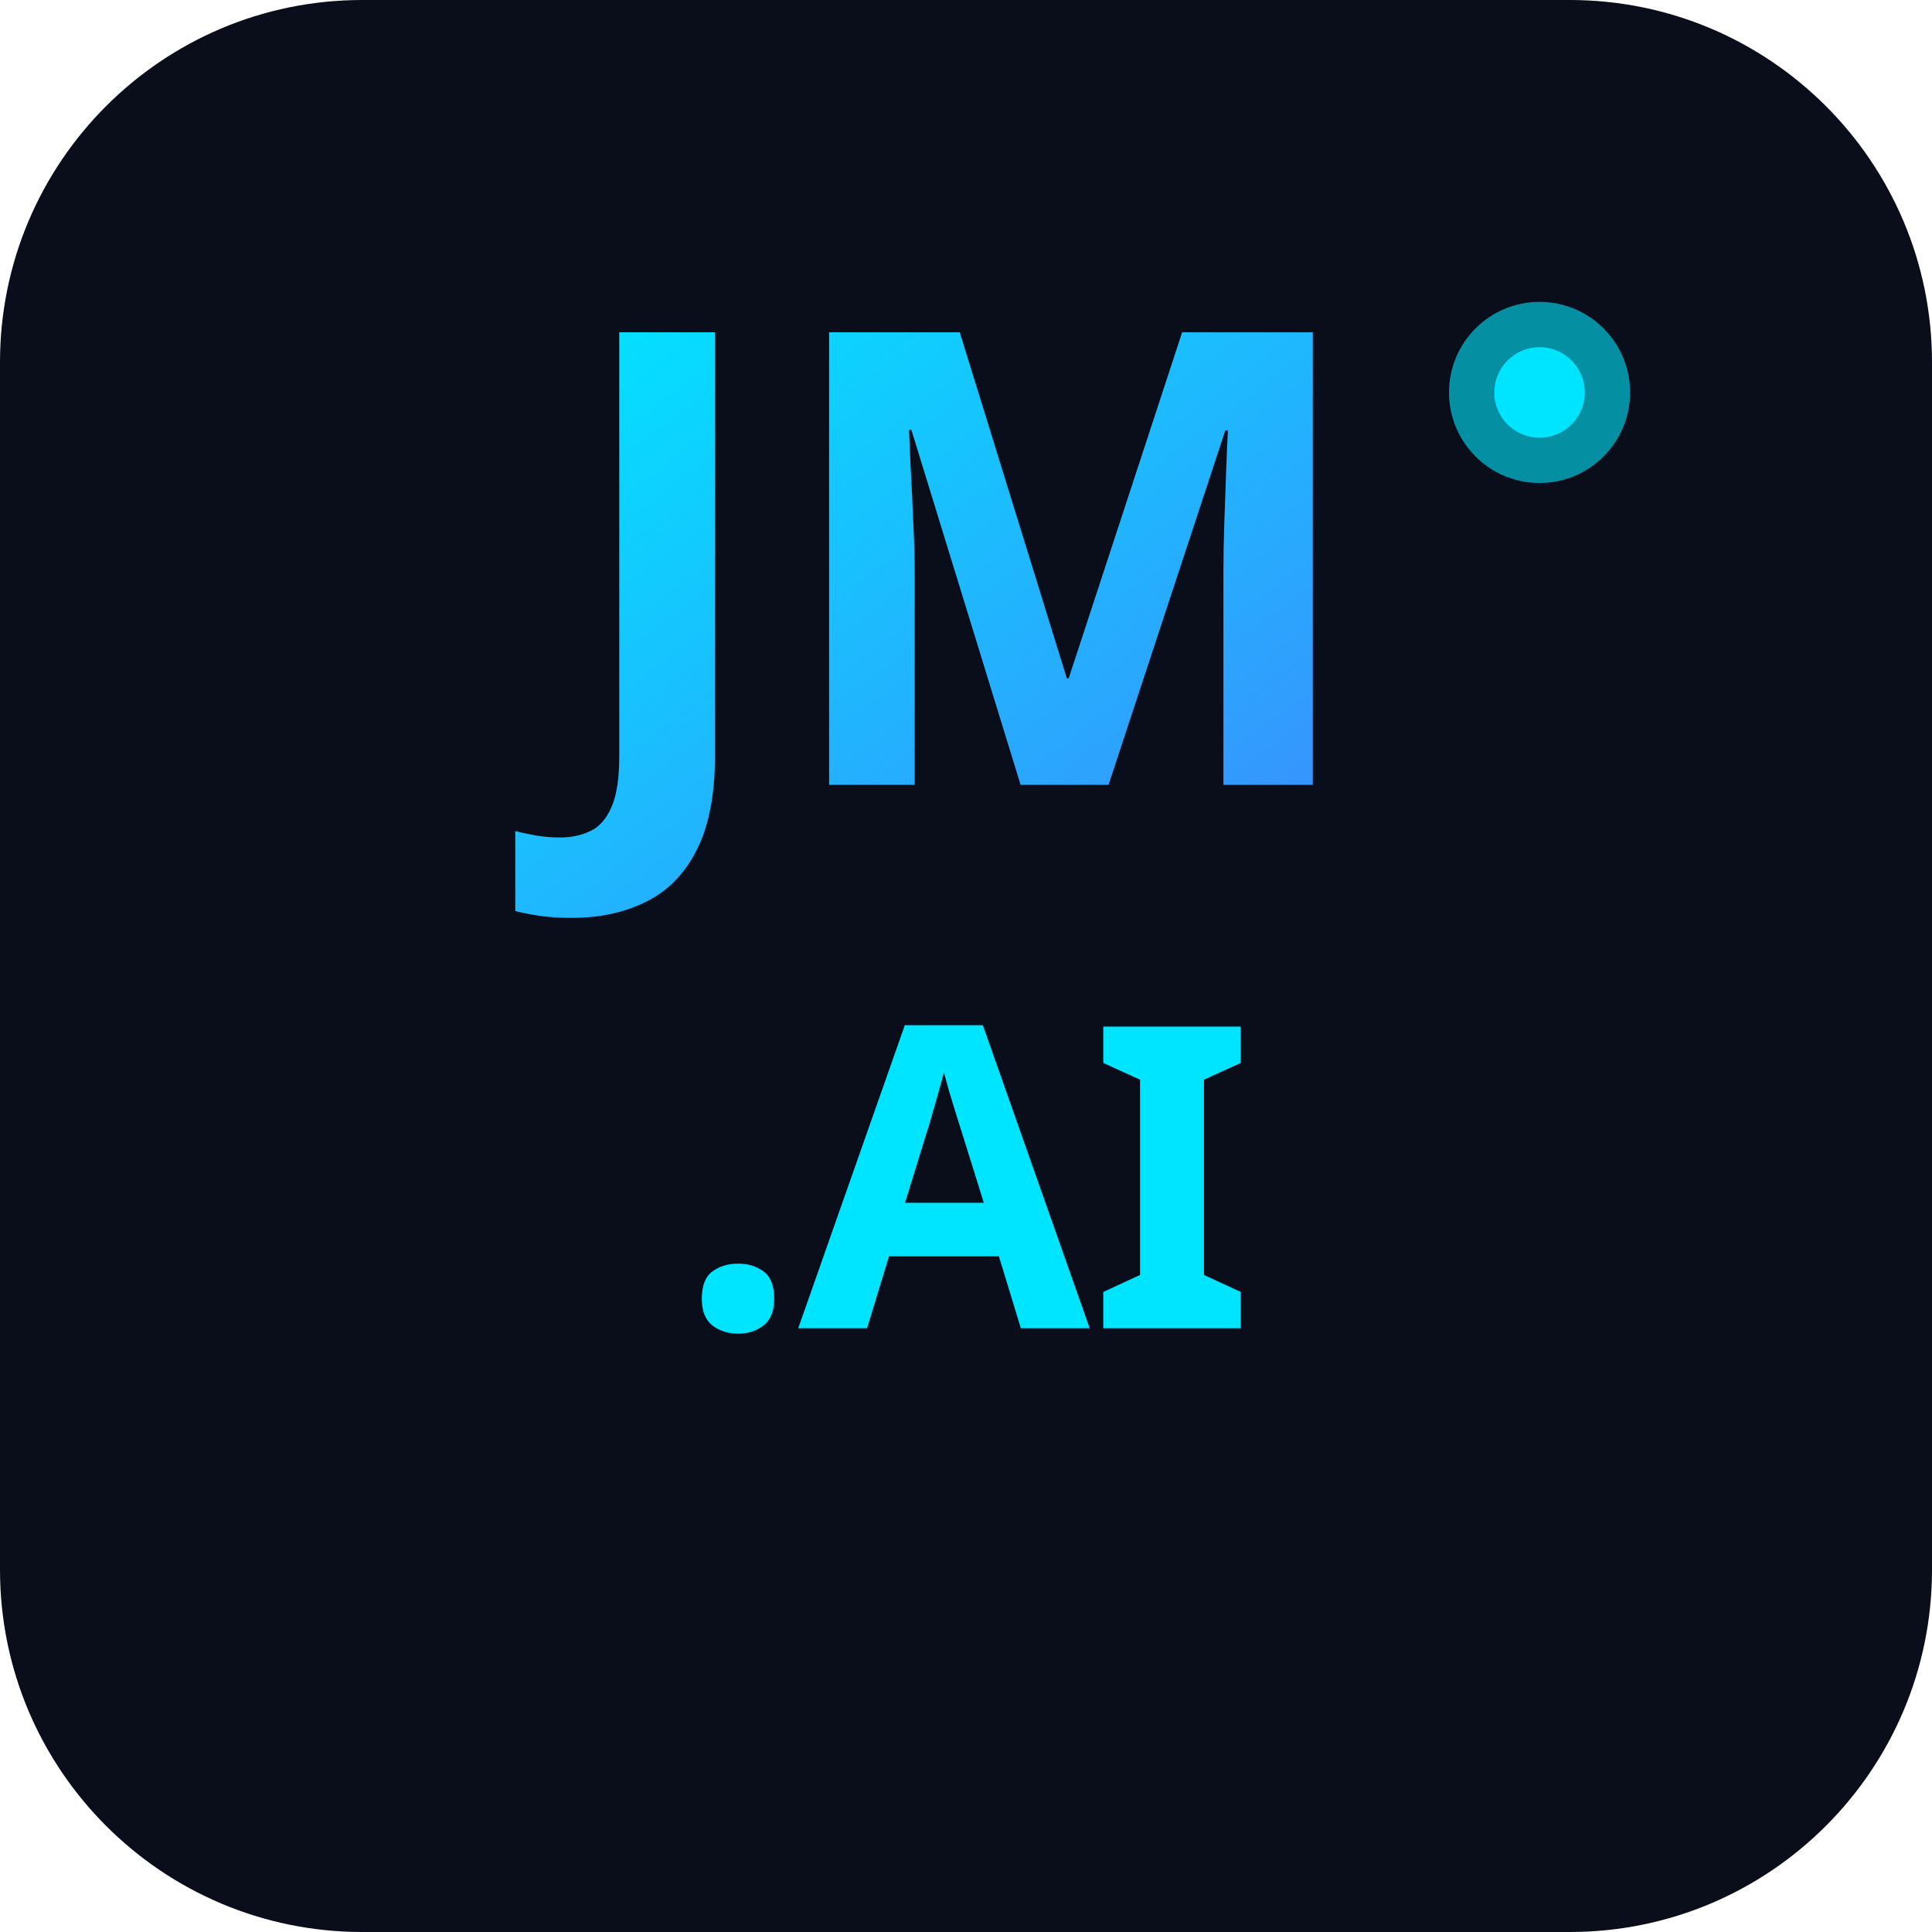
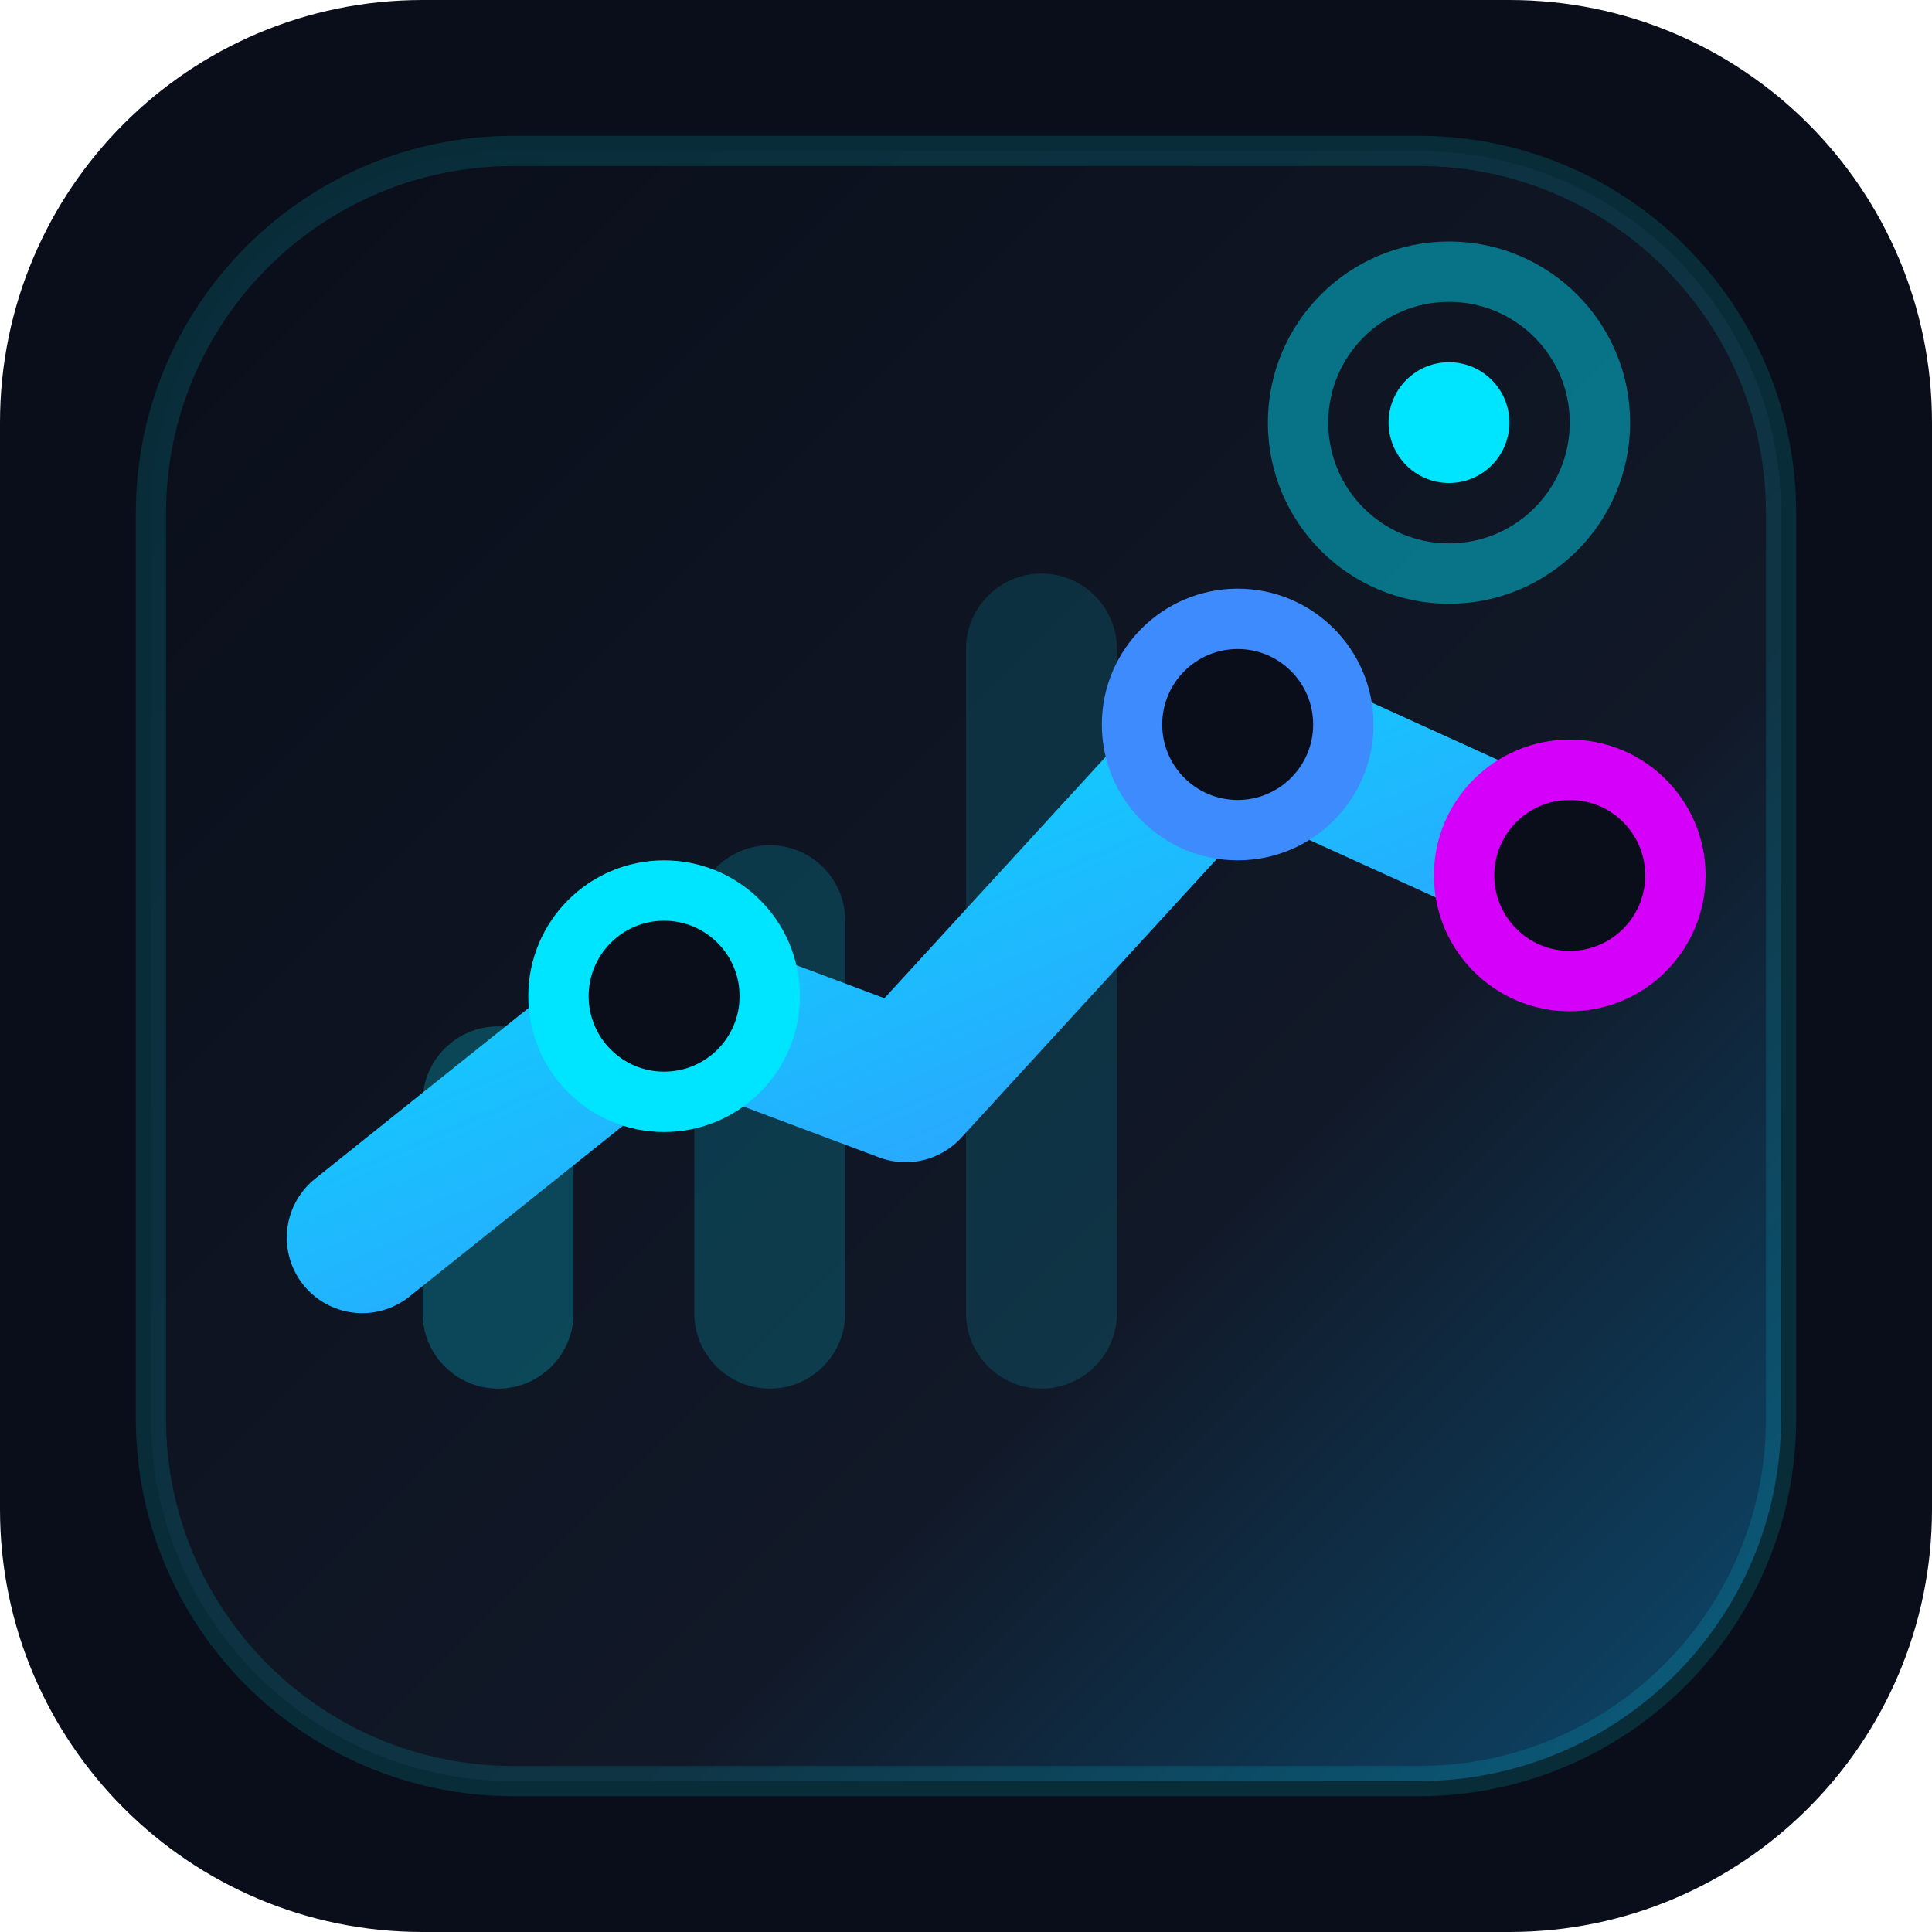
<svg xmlns="http://www.w3.org/2000/svg" viewBox="0 0 128 128">
  <defs>
-     <linearGradient id="g" x1="0%" y1="0%" x2="100%" y2="100%">
+     <linearGradient id="bg" x1="0" y1="0" x2="1" y2="1">
+       <stop offset="0%" stop-color="#0a0e1a" />
+       <stop offset="65%" stop-color="#111827" />
+       <stop offset="100%" stop-color="#0c4a6e" />
+     </linearGradient>
+     <linearGradient id="accent" x1="0" y1="0" x2="1" y2="1">
      <stop offset="0%" stop-color="#00e5ff" />
      <stop offset="100%" stop-color="#3d8bfd" />
    </linearGradient>
  </defs>
-   <rect width="128" height="128" rx="24" fill="#0a0e1a" />
-   <text x="64" y="52" text-anchor="middle" font-family="system-ui,sans-serif" font-weight="800" font-size="42" fill="url(#g)">JM</text>
-   <text x="64" y="88" text-anchor="middle" font-family="system-ui,sans-serif" font-weight="600" font-size="28" fill="#00e5ff">.AI</text>
-   <circle cx="102" cy="26" r="6" fill="#00e5ff" opacity="0.6" />
-   <circle cx="102" cy="26" r="3" fill="#00e5ff" />
+   <rect width="128" height="128" rx="28" fill="#0a0e1a" />
+   <rect x="10" y="10" width="108" height="108" rx="24" fill="url(#bg)" />
+   <rect x="10" y="10" width="108" height="108" rx="24" fill="none" stroke="#00e5ff" stroke-opacity="0.14" stroke-width="2" />
+   <rect x="28" y="68" width="10" height="24" rx="5" fill="#00e5ff" opacity="0.24" />
+   <rect x="46" y="56" width="10" height="36" rx="5" fill="#00e5ff" opacity="0.18" />
+   <rect x="64" y="38" width="10" height="54" rx="5" fill="#00e5ff" opacity="0.14" />
+   <path d="M24 82 L44 66 L60 72 L82 48 L104 58" fill="none" stroke="url(#accent)" stroke-width="10" stroke-linecap="round" stroke-linejoin="round" />
+   <circle cx="44" cy="66" r="7" fill="#0a0e1a" stroke="#00e5ff" stroke-width="4" />
+   <circle cx="82" cy="48" r="7" fill="#0a0e1a" stroke="#3d8bfd" stroke-width="4" />
+   <circle cx="104" cy="58" r="7" fill="#0a0e1a" stroke="#d500f9" stroke-width="4" />
+   <circle cx="96" cy="28" r="10" fill="none" stroke="#00e5ff" stroke-opacity="0.45" stroke-width="4" />
+   <circle cx="96" cy="28" r="4" fill="#00e5ff" />
</svg>
